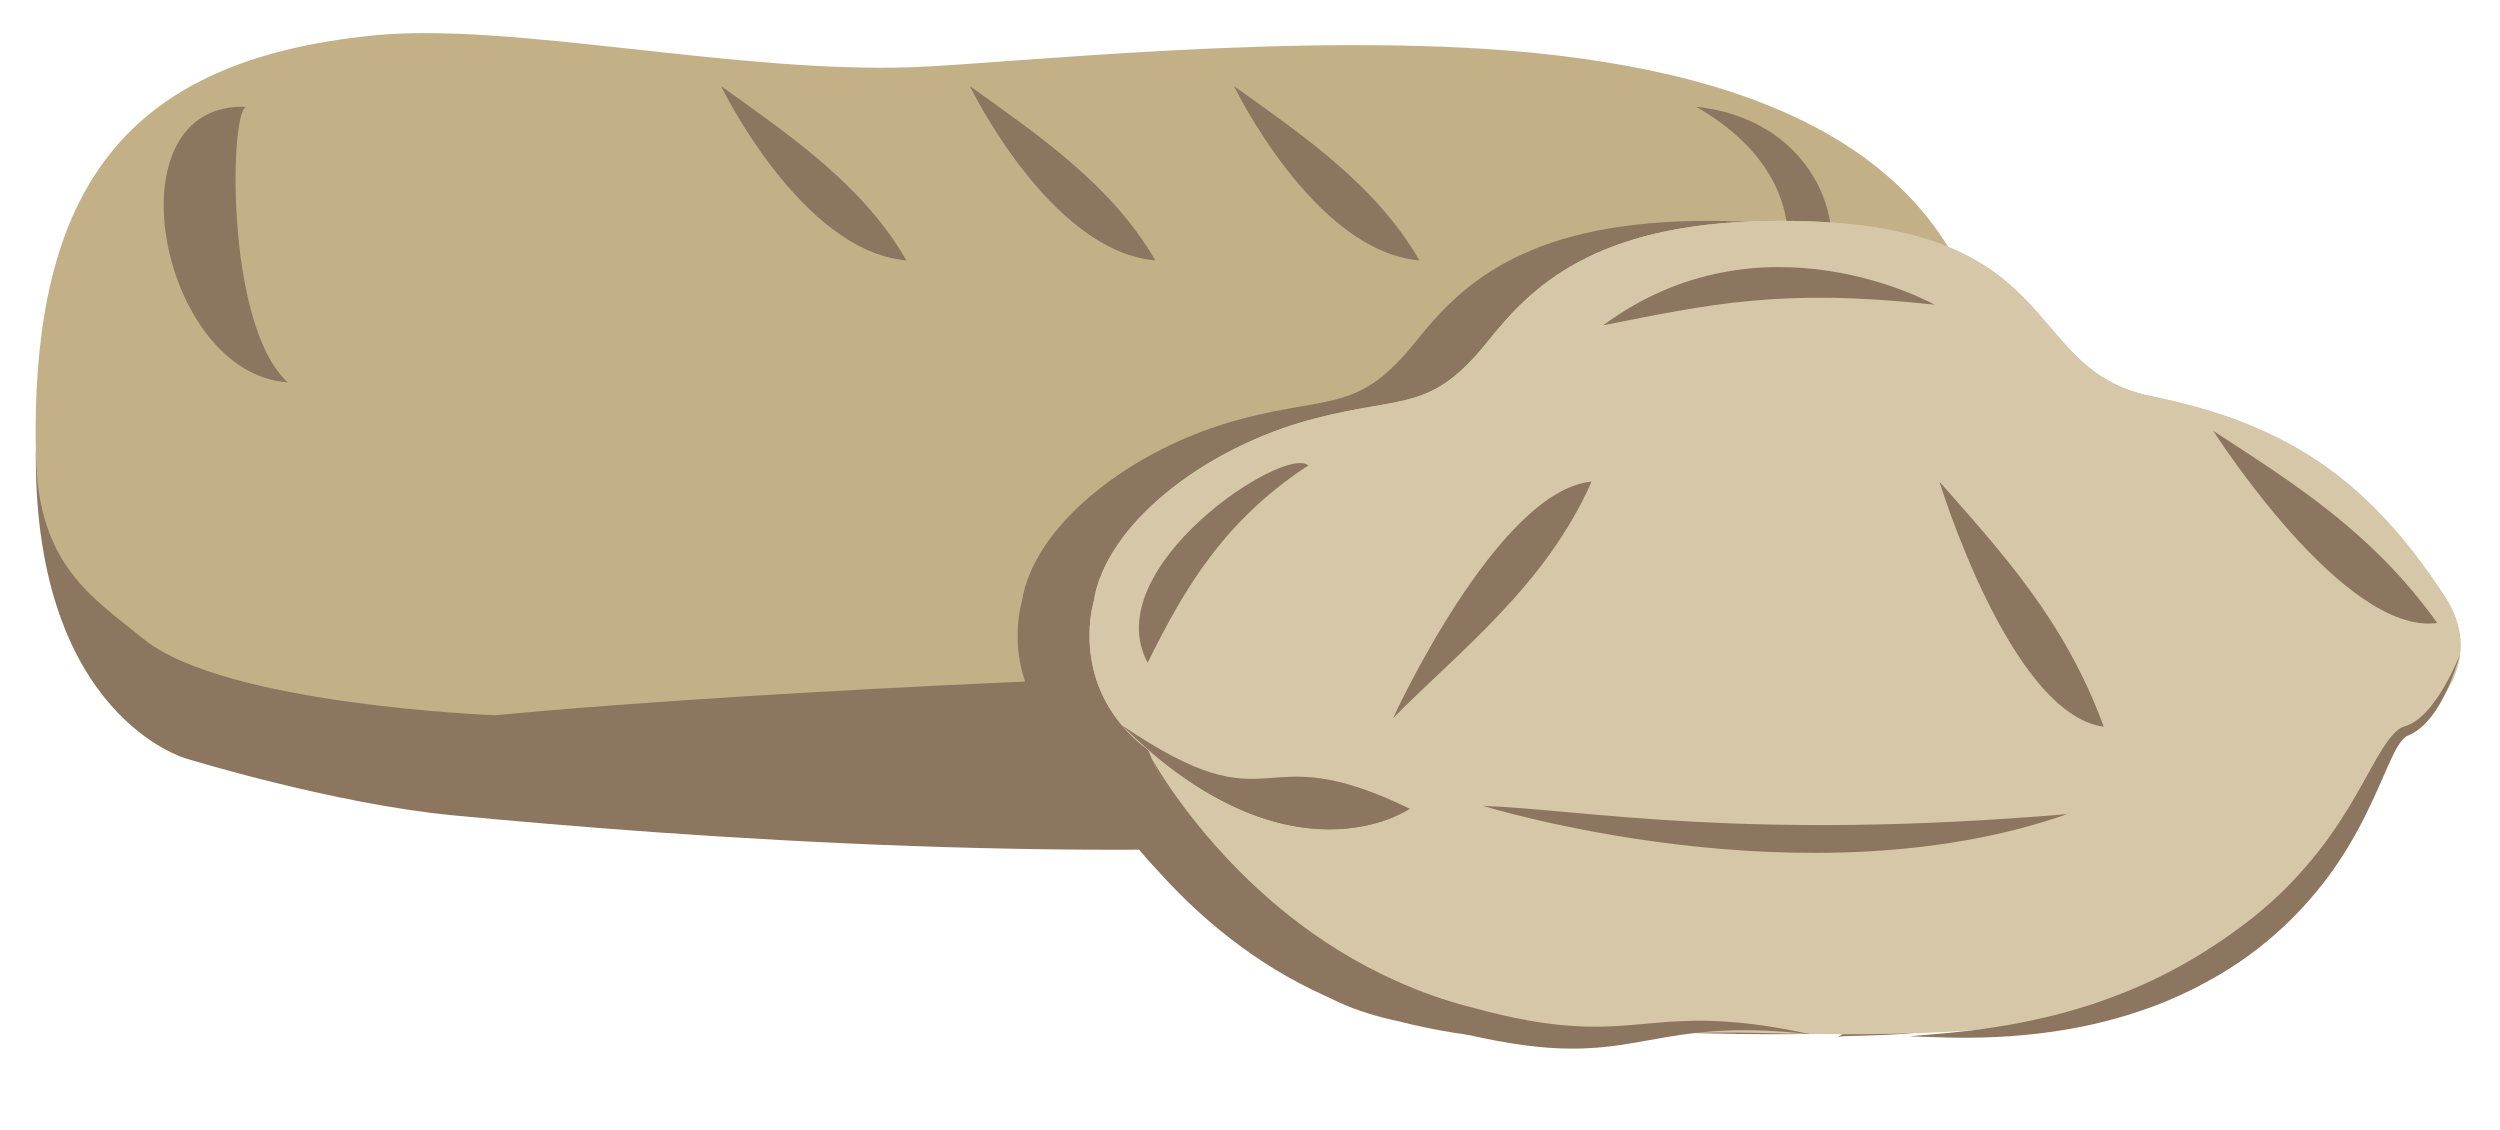
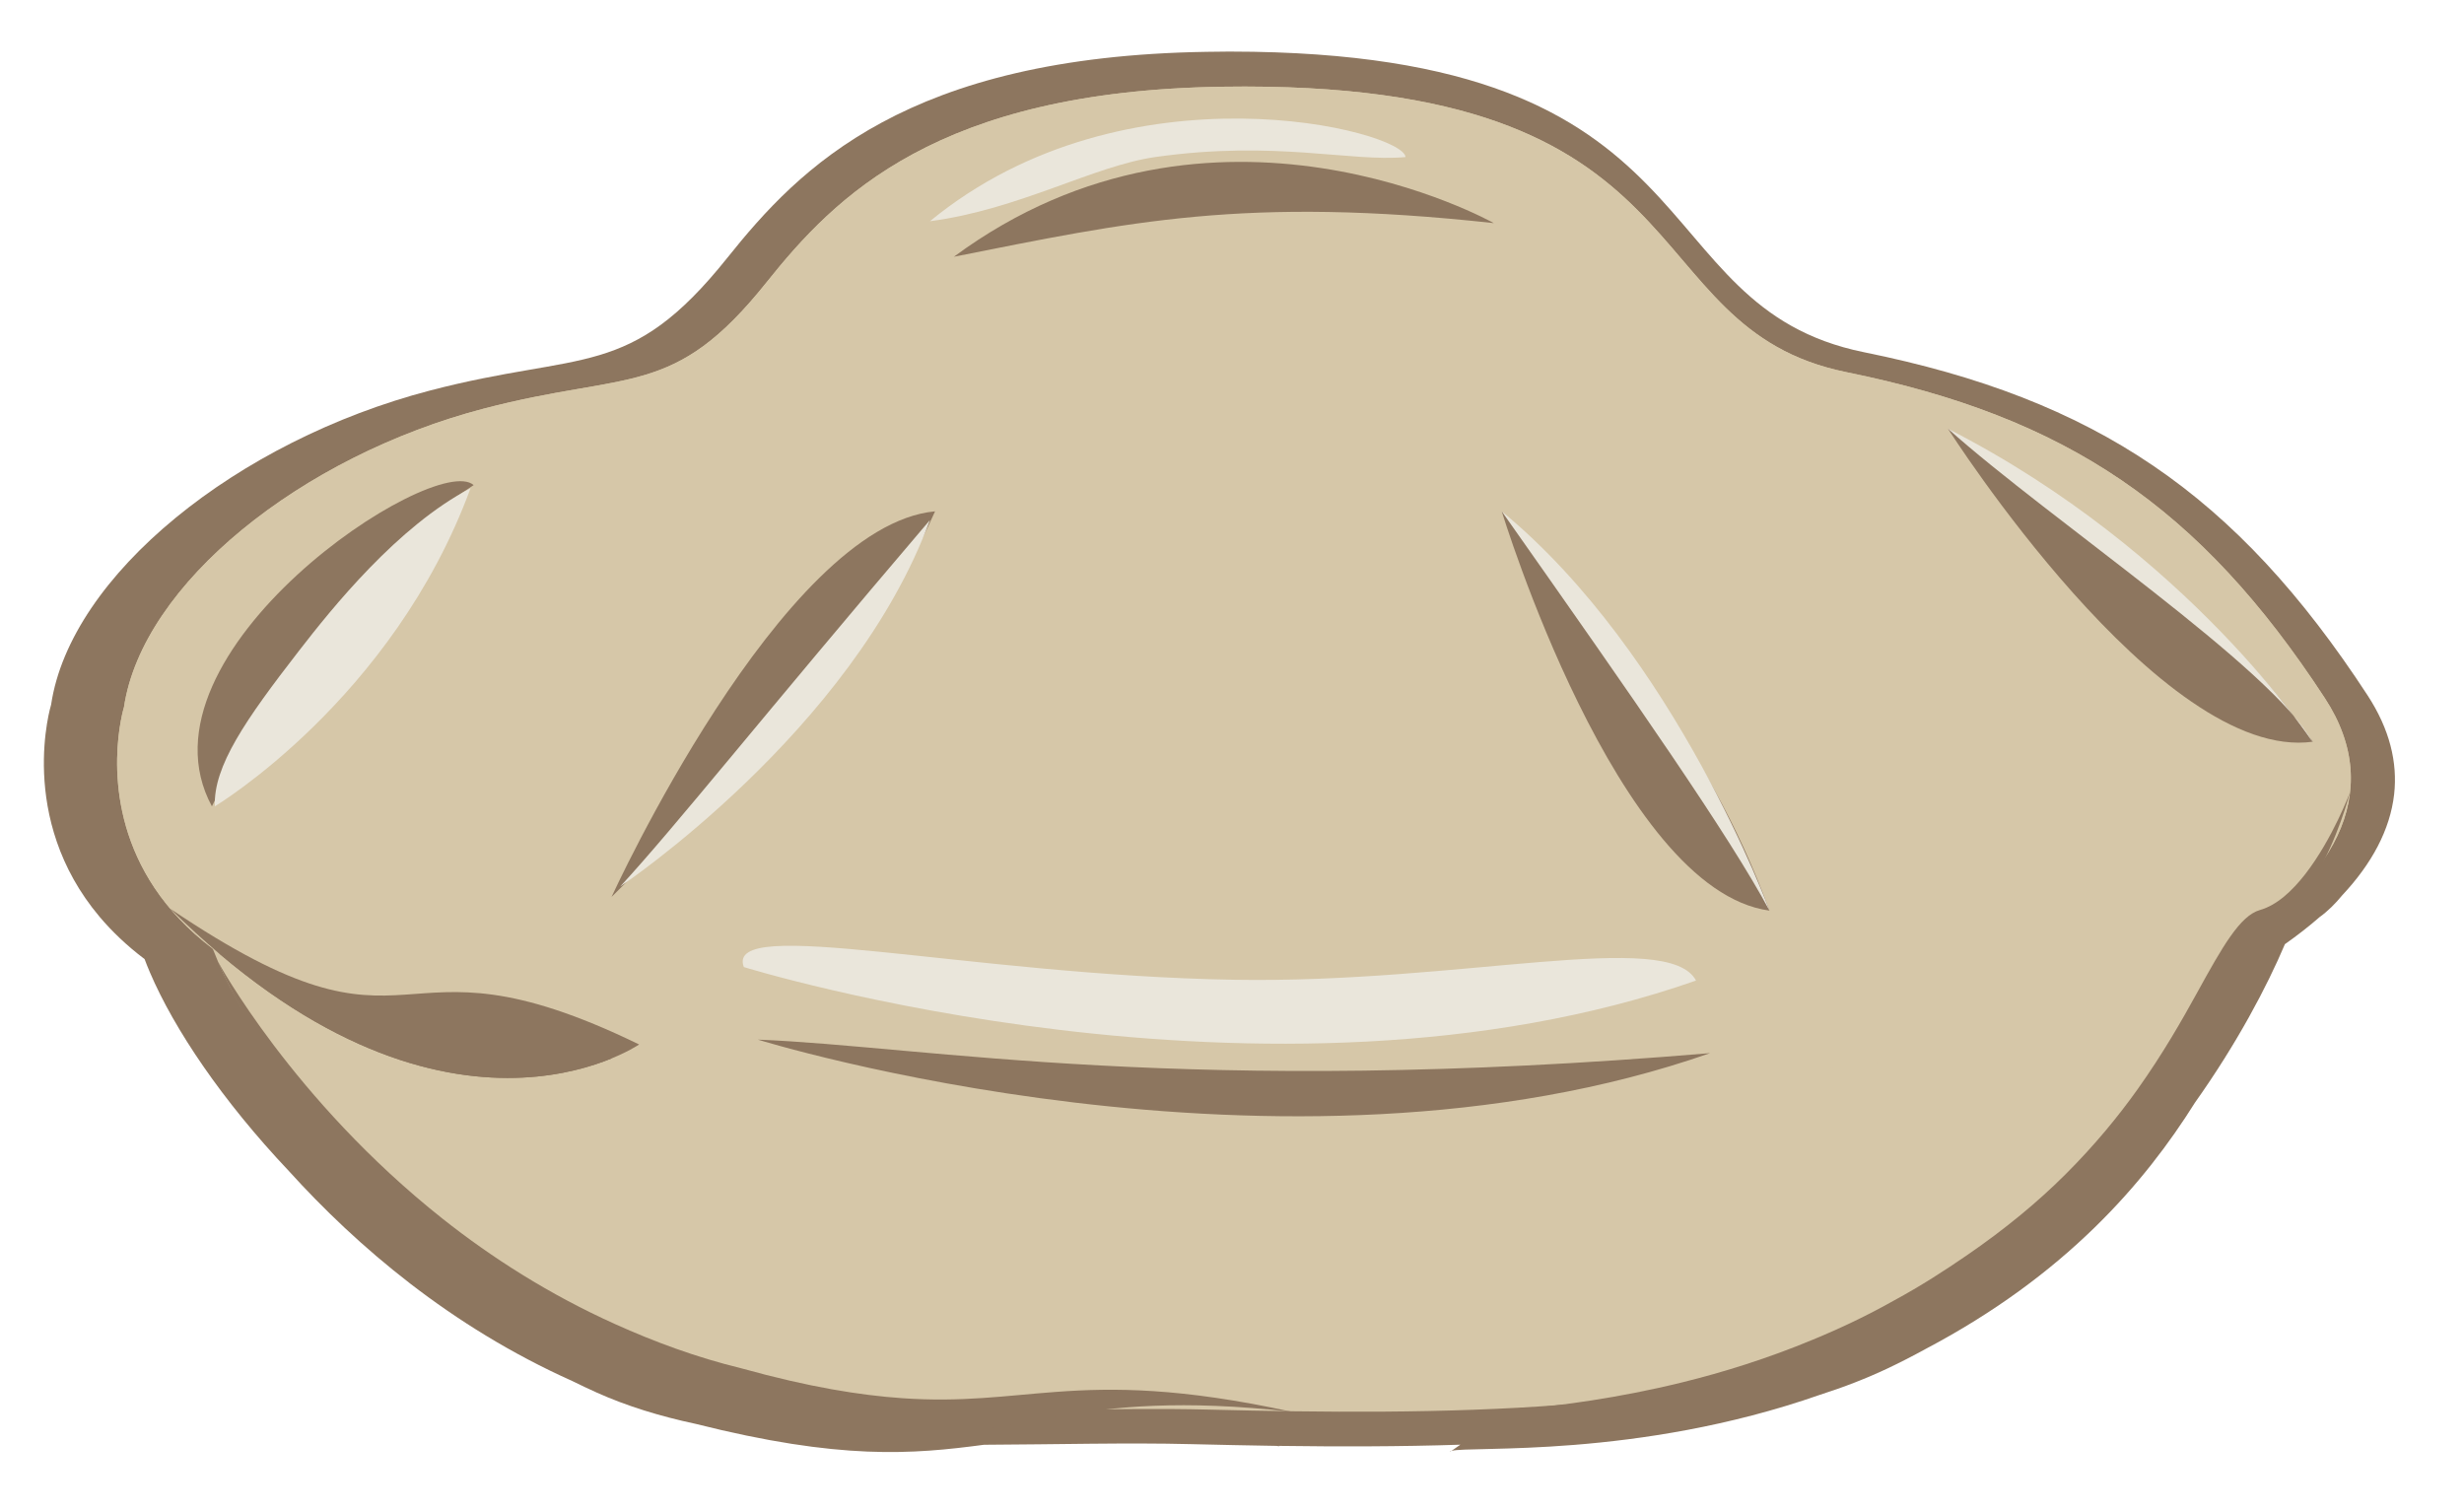
- <svg xmlns="http://www.w3.org/2000/svg" width="100%" height="100%" viewBox="0 0 31 14" version="1.1" xml:space="preserve" style="fill-rule:evenodd;clip-rule:evenodd;stroke-linejoin:round;stroke-miterlimit:2;">
-   <rect id="Tavola-da-disegno4" x="-0" y="-0" width="30.696" height="13.329" style="fill:none;" />
+ <svg xmlns="http://www.w3.org/2000/svg" width="100%" height="100%" viewBox="0 0 31 19" version="1.1" xml:space="preserve" style="fill-rule:evenodd;clip-rule:evenodd;stroke-linejoin:round;stroke-miterlimit:2;">
+   <rect id="Tavola-da-disegno4" x="-0" y="0.601" width="30.696" height="17.774" style="fill:none;" />
  <g>
    <g>
-       <g>
-         <path d="M2.314,9.408c-0,-0 -1.881,-0.513 -1.87,-3.768c-0,-0.015 -0.01,-2.046 2.415,-2.651c1.452,-0.363 5.652,-0.796 6.559,-0.809c2.439,-0.034 14.932,-0.429 15.322,2.807c0.084,0.697 0.055,1.17 -0.051,1.743c-0.385,2.086 -0.872,3.098 -6.329,3.615c-4.597,0.435 -9.944,0.032 -12.743,-0.235c-1.472,-0.14 -3.303,-0.702 -3.303,-0.702Z" style="fill:#8d765f;" />
-         <path d="M6.145,8.869c0,0 -3.346,-0.124 -4.36,-0.942c-0.651,-0.525 -1.307,-0.924 -1.339,-2.259c-0.081,-3.366 1.136,-4.925 4.19,-5.229c1.699,-0.169 4.486,0.475 6.691,0.394c1.121,-0.041 4.858,-0.452 7.645,-0.182c3.273,0.318 5.571,1.508 5.771,4.34c0.081,1.158 0.171,2.596 -0.619,3.271c-1.921,1.641 -3.518,-0.074 -8.281,0.073c-6.413,0.198 -9.698,0.534 -9.698,0.534Z" style="fill:#c3b086;" />
-       </g>
-       <path d="M8.941,1.067c0,0 0.99,2.051 2.299,2.162c-0.541,-0.938 -1.441,-1.546 -2.299,-2.162Z" style="fill:#8d765f;" />
-       <path d="M12.026,1.067c0,0 0.99,2.051 2.3,2.162c-0.542,-0.938 -1.442,-1.546 -2.3,-2.162Z" style="fill:#8d765f;" />
-       <path d="M15.301,1.067c0,0 0.99,2.051 2.3,2.162c-0.542,-0.938 -1.441,-1.546 -2.3,-2.162Z" style="fill:#8d765f;" />
-       <path d="M21.032,1.324c1.909,1.097 0.895,2.805 0.71,2.84c1.487,-0.224 1.281,-2.63 -0.71,-2.84Z" style="fill:#8d765f;" />
-       <path d="M3.568,4.741c-0.793,-0.724 -0.717,-3.479 -0.502,-3.416c-1.736,-0.083 -1.099,3.309 0.502,3.416Z" style="fill:#8d765f;" />
-     </g>
-     <g>
-       <path d="M21.202,2.739c3.57,0.002 2.932,1.839 4.579,2.173c1.673,0.34 2.688,1.022 3.641,2.482c0.16,0.245 0.218,0.485 0.192,0.715l-0,0l-0,0c-0.029,0.258 -0.162,0.503 -0.375,0.73c-0.05,0.061 -0.104,0.115 -0.163,0.157c-0.077,0.067 -0.161,0.133 -0.251,0.197c-0.13,0.306 -0.345,0.715 -0.651,1.146c-0.362,0.577 -0.933,1.246 -1.951,1.782l0,0c-0.089,0.049 -0.18,0.096 -0.274,0.14c-0.151,0.072 -0.314,0.135 -0.486,0.19c-1.325,0.464 -2.533,0.368 -2.665,0.406l-0.012,0.008c-0,-0.003 0.004,-0.006 0.012,-0.008l0.064,-0.045c-0.438,0.014 -0.882,0.015 -1.315,0.009l0.009,0.003c-0.008,-0.001 -0.016,-0.002 -0.024,-0.003c-0.209,-0.003 -0.416,-0.008 -0.619,-0.013c-0.459,-0.011 -0.973,0.003 -1.496,0.005c-0.519,0.068 -1.038,0.112 -2.088,-0.152l0,-0c-0.256,-0.055 -0.496,-0.128 -0.713,-0.226c-0.059,-0.027 -0.118,-0.055 -0.176,-0.083c-0.88,-0.394 -1.558,-0.975 -2.049,-1.518c-0.484,-0.512 -0.83,-1.028 -1.005,-1.436l0,0l0,0c-0.014,-0.033 -0.027,-0.066 -0.039,-0.097c-0.129,-0.098 -0.236,-0.201 -0.325,-0.306l0,0l0,0l0,0c-0.604,-0.715 -0.351,-1.534 -0.351,-1.534c0.139,-0.937 1.346,-1.908 2.74,-2.271c1.106,-0.289 1.441,-0.073 2.15,-0.961c0.524,-0.656 1.299,-1.456 3.468,-1.489c0.052,-0.001 0.102,-0.001 0.152,-0.001l0.021,-0Z" style="fill:#8d765f;" />
+       <path d="M15.486,0.649c6.21,0.004 5.1,3.2 7.965,3.782c2.912,0.59 4.678,1.778 6.336,4.317c0.278,0.426 0.379,0.844 0.334,1.245l-0,0l-0,0c-0.051,0.448 -0.283,0.875 -0.652,1.269c-0.087,0.106 -0.182,0.201 -0.284,0.274c-0.134,0.117 -0.28,0.231 -0.438,0.342c-0.226,0.533 -0.6,1.244 -1.132,1.994c-0.629,1.003 -1.623,2.169 -3.393,3.101l-0,-0c-0.155,0.085 -0.314,0.167 -0.477,0.244c-0.263,0.124 -0.546,0.234 -0.847,0.33c-2.305,0.807 -4.407,0.64 -4.637,0.706l-0.02,0.014c-0,-0.005 0.007,-0.01 0.02,-0.014l0.112,-0.078c-0.762,0.025 -1.534,0.025 -2.287,0.015l0.016,0.006c-0.014,-0.002 -0.028,-0.004 -0.042,-0.006c-0.364,-0.006 -0.724,-0.013 -1.077,-0.022c-0.799,-0.02 -1.693,0.004 -2.603,0.008c-0.903,0.12 -1.806,0.196 -3.632,-0.264l-0.001,-0c-0.444,-0.095 -0.862,-0.223 -1.24,-0.393c-0.104,-0.047 -0.206,-0.095 -0.307,-0.145c-1.531,-0.685 -2.71,-1.697 -3.565,-2.641c-0.842,-0.89 -1.444,-1.788 -1.748,-2.498l0,0l0,0c-0.025,-0.057 -0.047,-0.114 -0.068,-0.169c-0.225,-0.17 -0.411,-0.349 -0.565,-0.531l-0,-0l-0,-0l-0,-0c-1.05,-1.245 -0.611,-2.67 -0.611,-2.67c0.243,-1.629 2.342,-3.319 4.767,-3.952c1.925,-0.503 2.508,-0.127 3.741,-1.67c0.912,-1.142 2.26,-2.533 6.034,-2.591c0.089,-0.002 0.177,-0.002 0.264,-0.003l0.037,0Z" style="fill:#8d765f;" />
    </g>
    <g>
      <g>
-         <path d="M29.864,8.749c-0,-0 0.497,-1.71 -3.546,-1.759c-1.915,-1.56 -7.348,-1.101 -8.263,-0.132c-2.284,0.07 -4.255,0.874 -3.869,2.285c0.233,0.848 1.488,2.463 3.321,3.292c1.154,0.521 2.956,0.34 4.298,0.373c1.74,0.043 3.793,0.042 5.036,-0.547c2.012,-0.953 2.945,-3.049 3.023,-3.512Z" style="fill:#d6c7a8;" />
-         <path d="M29.426,9.062c-0.123,-0.541 -0.74,-1.614 -3.218,-1.641c-1.836,-1.419 -7.014,-0.865 -7.892,0.016c-1.706,0.05 -3.547,0.822 -3.863,1.582c-0.408,-0.973 1.79,-1.81 3.835,-1.87c0.877,-0.881 6.084,-1.299 7.92,0.119c3.407,0.039 3.294,1.453 3.218,1.794Z" style="fill:#8d765f;" />
-         <path d="M26.28,7.897c-0,-0 -1.169,2.266 -2.231,2.355c0.517,-1.039 1.486,-1.686 2.231,-2.355Z" style="fill:#8d765f;" />
-         <path d="M20.128,10.264c0,-0 -0.804,-2.306 -1.858,-2.427c0.439,1.053 1.165,1.736 1.858,2.427Z" style="fill:#8d765f;" />
+         <path d="M28.506,11.024c0,-0 0.823,-2.827 -5.86,-2.907c-3.167,-2.579 -12.147,-1.821 -13.66,-0.219c-3.775,0.115 -7.034,1.445 -6.394,3.777c0.384,1.402 2.46,4.071 5.489,5.441c1.907,0.863 4.885,0.562 7.104,0.617c2.876,0.072 6.269,0.07 8.324,-0.903c3.326,-1.577 4.868,-5.04 4.997,-5.806Z" style="fill:#d6c7a8;" />
+         <path d="M27.782,11.541c-0.202,-0.895 -1.223,-2.667 -5.319,-2.713c-3.034,-2.344 -11.594,-1.43 -13.044,0.027c-2.821,0.083 -5.864,1.359 -6.386,2.616c-0.675,-1.61 2.959,-2.993 6.339,-3.092c1.45,-1.457 10.056,-2.147 13.091,0.197c5.632,0.063 5.446,2.402 5.319,2.965Z" style="fill:#8d765f;" />
+         <path d="M22.582,9.615c-0,0 -1.932,3.746 -3.688,3.893c0.856,-1.717 2.457,-2.787 3.688,-3.893Z" style="fill:#8d765f;" />
+         <path d="M12.414,13.527c-0,0 -1.329,-3.811 -3.073,-4.01c0.726,1.741 1.927,2.869 3.073,4.01Z" style="fill:#8d765f;" />
      </g>
      <g>
-         <path d="M13.562,7.461c-0,-0 -0.771,2.503 3.607,2.578c2.07,1.957 7.954,1.404 8.948,0.196c2.474,-0.079 5.15,-1.381 4.197,-2.841c-0.954,-1.46 -1.969,-2.142 -3.642,-2.482c-1.673,-0.339 -0.988,-2.23 -4.751,-2.172c-2.17,0.033 -2.944,0.833 -3.469,1.489c-0.709,0.888 -1.043,0.672 -2.15,0.961c-1.394,0.363 -2.6,1.334 -2.74,2.271Z" style="fill:#d6c7a8;" />
-         <path d="M17.273,8.907c0,-0 1.293,-2.828 2.463,-2.935c-0.574,1.296 -1.642,2.101 -2.463,2.935Z" style="fill:#8d765f;" />
-         <path d="M24.049,5.972c-0,-0 0.877,2.884 2.037,3.039c-0.48,-1.318 -1.277,-2.174 -2.037,-3.039Z" style="fill:#8d765f;" />
-         <path d="M27.445,5.343c0,0 1.618,2.544 2.777,2.382c-0.815,-1.141 -1.812,-1.751 -2.777,-2.382Z" style="fill:#8d765f;" />
-         <path d="M16.223,5.772c-0.293,-0.263 -2.626,1.272 -1.992,2.445c0.463,-0.936 0.955,-1.767 1.992,-2.445Z" style="fill:#8d765f;" />
-         <path d="M23.988,3.778c-0,0 -2.134,-1.203 -4.109,0.256c1.333,-0.264 2.211,-0.463 4.109,-0.256Z" style="fill:#8d765f;" />
-         <path d="M18.387,9.992c-0,0 3.996,1.242 7.247,0.103c-3.993,0.337 -5.963,-0.052 -7.247,-0.103Z" style="fill:#8d765f;" />
-         <path d="M17.483,10.029c-0,0 -1.488,1.024 -3.57,-1.034c1.958,1.324 1.608,0.08 3.57,1.034Z" style="fill:#8d765f;" />
+         <path d="M1.56,8.895c-0,-0 -1.275,4.137 5.962,4.262c3.421,3.233 13.148,2.32 14.791,0.323c4.089,-0.13 8.513,-2.283 6.937,-4.696c-1.576,-2.413 -3.254,-3.541 -6.02,-4.102c-2.766,-0.562 -1.633,-3.686 -7.854,-3.591c-3.585,0.055 -4.866,1.377 -5.733,2.462c-1.171,1.467 -1.725,1.109 -3.554,1.587c-2.304,0.602 -4.298,2.207 -4.529,3.755Z" style="fill:#d6c7a8;" />
+         <path d="M7.694,11.284c0,0 2.137,-4.674 4.07,-4.851c-0.947,2.143 -2.713,3.474 -4.07,4.851Z" style="fill:#8d765f;" />
+         <path d="M18.894,6.433c0,0 1.45,4.767 3.368,5.023c-0.793,-2.178 -2.111,-3.592 -3.368,-5.023Z" style="fill:#8d765f;" />
+         <path d="M24.508,5.394c-0,0 2.674,4.205 4.591,3.937c-1.348,-1.886 -2.997,-2.895 -4.591,-3.937Z" style="fill:#8d765f;" />
+         <path d="M5.959,6.103c-0.485,-0.435 -4.341,2.103 -3.293,4.041c0.764,-1.547 1.579,-2.921 3.293,-4.041Z" style="fill:#8d765f;" />
+         <path d="M18.794,2.807c-0,0 -3.528,-1.988 -6.793,0.423c2.204,-0.437 3.655,-0.766 6.793,-0.423Z" style="fill:#8d765f;" />
+         <path d="M9.535,13.079c-0,-0 6.605,2.052 11.98,0.17c-6.601,0.557 -9.857,-0.086 -11.98,-0.17Z" style="fill:#8d765f;" />
+         <path d="M8.041,13.14c-0,-0 -2.459,1.693 -5.9,-1.709c3.236,2.187 2.658,0.131 5.9,1.709Z" style="fill:#8d765f;" />
      </g>
      <g>
-         <path d="M13.562,7.461c-0,-0 -0.771,2.503 3.607,2.578c2.07,1.957 7.954,1.404 8.948,0.196c2.474,-0.079 5.15,-1.381 4.197,-2.841c-0.954,-1.46 -1.969,-2.142 -3.642,-2.482c-1.673,-0.339 -0.988,-2.23 -4.751,-2.172c-2.17,0.033 -2.944,0.833 -3.469,1.489c-0.709,0.888 -1.043,0.672 -2.15,0.961c-1.394,0.363 -2.6,1.334 -2.74,2.271Z" style="fill:#d6c7a8;" />
-         <path d="M17.273,8.907c0,-0 1.293,-2.828 2.463,-2.935c-0.574,1.296 -1.642,2.101 -2.463,2.935Z" style="fill:#8d765f;" />
-         <path d="M24.049,5.972c-0,-0 0.877,2.884 2.037,3.039c-0.48,-1.318 -1.277,-2.174 -2.037,-3.039Z" style="fill:#8d765f;" />
-         <path d="M27.445,5.343c0,0 1.618,2.544 2.777,2.382c-0.815,-1.141 -1.812,-1.751 -2.777,-2.382Z" style="fill:#8d765f;" />
-         <path d="M16.223,5.772c-0.293,-0.263 -2.626,1.272 -1.992,2.445c0.463,-0.936 0.955,-1.767 1.992,-2.445Z" style="fill:#8d765f;" />
-         <path d="M23.988,3.778c-0,0 -2.134,-1.203 -4.109,0.256c1.333,-0.264 2.211,-0.463 4.109,-0.256Z" style="fill:#8d765f;" />
-         <path d="M18.387,9.992c-0,0 3.996,1.242 7.247,0.103c-3.993,0.337 -5.963,-0.052 -7.247,-0.103Z" style="fill:#8d765f;" />
-         <path d="M17.483,10.029c-0,0 -1.488,1.024 -3.57,-1.034c1.958,1.324 1.608,0.08 3.57,1.034Z" style="fill:#8d765f;" />
+         <path d="M1.56,8.895c-0,-0 -1.275,4.137 5.962,4.262c3.421,3.233 13.148,2.32 14.791,0.323c4.089,-0.13 8.513,-2.283 6.937,-4.696c-1.576,-2.413 -3.254,-3.541 -6.02,-4.102c-2.766,-0.562 -1.633,-3.686 -7.854,-3.591c-3.585,0.055 -4.866,1.377 -5.733,2.462c-1.171,1.467 -1.725,1.109 -3.554,1.587c-2.304,0.602 -4.298,2.207 -4.529,3.755Z" style="fill:#d6c7a8;" />
+         <path d="M7.694,11.284c0,0 2.137,-4.674 4.07,-4.851c-0.947,2.143 -2.713,3.474 -4.07,4.851Z" style="fill:#8d765f;" />
+         <path d="M18.894,6.433c0,0 1.45,4.767 3.368,5.023c-0.793,-2.178 -2.111,-3.592 -3.368,-5.023Z" style="fill:#8d765f;" />
+         <path d="M24.508,5.394c-0,0 2.674,4.205 4.591,3.937c-1.348,-1.886 -2.997,-2.895 -4.591,-3.937Z" style="fill:#8d765f;" />
+         <path d="M5.959,6.103c-0.485,-0.435 -4.341,2.103 -3.293,4.041c0.764,-1.547 1.579,-2.921 3.293,-4.041Z" style="fill:#8d765f;" />
+         <path d="M18.794,2.807c-0,0 -3.528,-1.988 -6.793,0.423c2.204,-0.437 3.655,-0.766 6.793,-0.423Z" style="fill:#8d765f;" />
+         <path d="M9.535,13.079c-0,-0 6.605,2.052 11.98,0.17c-6.601,0.557 -9.857,-0.086 -11.98,-0.17Z" style="fill:#8d765f;" />
+         <path d="M9.358,12.166c0,-0 6.605,2.052 11.98,0.17c-0.347,-0.657 -2.96,0.039 -5.813,-0.01c-3.352,-0.057 -6.413,-0.821 -6.167,-0.16Z" style="fill:#eae6db;" />
+         <path d="M7.803,11.153c0,0 2.919,-1.952 3.897,-4.611c-2.154,2.528 -3.181,3.833 -3.897,4.611Z" style="fill:#eae6db;" />
+         <path d="M2.703,10.144c0,0 2.24,-1.343 3.217,-4.002c-0.915,0.477 -1.742,1.507 -2.159,2.046c-0.671,0.866 -1.078,1.451 -1.058,1.956Z" style="fill:#eae6db;" />
+         <path d="M17.683,1.976c-0.013,-0.329 -3.503,-1.231 -5.983,0.807c1.123,-0.147 2.059,-0.698 2.839,-0.808c1.508,-0.213 2.45,0.065 3.144,0.001Z" style="fill:#eae6db;" />
+         <path d="M22.262,11.456c-0,0 -1.18,-3.224 -3.368,-5.023c1.69,2.398 2.869,4.092 3.368,5.023Z" style="fill:#eae6db;" />
+         <path d="M29.099,9.343c-0,0 -1.546,-2.393 -4.591,-3.949c1.278,1.142 4.092,3.018 4.591,3.949Z" style="fill:#eae6db;" />
+         <path d="M8.041,13.14c-0,-0 -2.459,1.693 -5.9,-1.709c3.236,2.187 2.658,0.131 5.9,1.709Z" style="fill:#8d765f;" />
      </g>
-       <path d="M14.277,9.398c0,0 0.161,0.393 0.518,0.923c0.249,0.369 0.59,0.803 1.038,1.214c0.37,0.339 0.811,0.663 1.328,0.918c0.311,0.154 0.652,0.279 1.018,0.374c0.55,0.125 0.958,0.175 1.295,0.176c0.474,0.003 0.807,-0.079 1.203,-0.145c0.427,-0.072 0.926,-0.127 1.77,-0.034c-0.843,-0.183 -1.353,-0.183 -1.792,-0.151c-0.387,0.029 -0.713,0.08 -1.17,0.048c-0.32,-0.022 -0.705,-0.083 -1.223,-0.226c-0.345,-0.085 -0.664,-0.203 -0.962,-0.337c-0.501,-0.226 -0.938,-0.505 -1.313,-0.803c-1.143,-0.904 -1.71,-1.957 -1.71,-1.957Z" style="fill:#8d765f;" />
-       <path d="M30.505,8.109c0,0 -0.131,0.353 -0.342,0.624c-0.098,0.128 -0.214,0.236 -0.344,0.273c-0.152,0.044 -0.286,0.281 -0.478,0.63c-0.117,0.212 -0.26,0.464 -0.453,0.735c-0.15,0.209 -0.33,0.428 -0.55,0.649c-0.209,0.208 -0.456,0.413 -0.749,0.614c-0.168,0.115 -0.349,0.232 -0.551,0.342c-0.206,0.116 -0.415,0.215 -0.622,0.3c-0.343,0.143 -0.68,0.248 -0.994,0.325c-0.985,0.242 -1.748,0.218 -1.745,0.264c0.002,-0.046 0.767,0.074 1.782,-0.073c0.333,-0.048 0.691,-0.126 1.057,-0.248c0.224,-0.074 0.45,-0.167 0.675,-0.278c0.217,-0.11 0.416,-0.225 0.594,-0.348c0.312,-0.215 0.568,-0.447 0.781,-0.68c0.224,-0.243 0.4,-0.489 0.542,-0.722c0.179,-0.293 0.304,-0.567 0.405,-0.795c0.086,-0.195 0.152,-0.356 0.22,-0.467c0.041,-0.066 0.078,-0.114 0.125,-0.132c0.144,-0.057 0.269,-0.189 0.367,-0.346c0.185,-0.296 0.28,-0.667 0.28,-0.667Z" style="fill:#8d765f;" />
+       <path d="M2.742,12.097c0,-0 0.266,0.649 0.856,1.524c0.411,0.61 0.976,1.328 1.716,2.008c0.612,0.56 1.34,1.095 2.194,1.518c0.515,0.255 1.078,0.46 1.683,0.618c0.91,0.206 1.583,0.288 2.142,0.291c0.783,0.004 1.333,-0.131 1.988,-0.241c0.706,-0.118 1.53,-0.209 2.926,-0.055c-1.394,-0.303 -2.238,-0.303 -2.962,-0.249c-0.641,0.047 -1.18,0.132 -1.935,0.079c-0.529,-0.037 -1.166,-0.138 -2.02,-0.375c-0.571,-0.139 -1.099,-0.335 -1.591,-0.557c-0.829,-0.373 -1.551,-0.835 -2.171,-1.326c-1.888,-1.496 -2.826,-3.235 -2.826,-3.235Z" style="fill:#8d765f;" />
+       <path d="M29.566,9.966c0,0 -0.216,0.584 -0.564,1.032c-0.164,0.21 -0.355,0.39 -0.571,0.451c-0.25,0.072 -0.472,0.464 -0.789,1.04c-0.193,0.351 -0.431,0.768 -0.749,1.215c-0.247,0.347 -0.545,0.709 -0.91,1.073c-0.345,0.344 -0.753,0.683 -1.237,1.015c-0.278,0.191 -0.578,0.385 -0.91,0.565c-0.342,0.193 -0.687,0.356 -1.029,0.497c-0.567,0.236 -1.123,0.409 -1.643,0.537c-1.629,0.401 -2.889,0.361 -2.885,0.437c0.005,-0.077 1.269,0.122 2.946,-0.121c0.55,-0.079 1.142,-0.209 1.747,-0.41c0.371,-0.123 0.744,-0.277 1.117,-0.459c0.358,-0.183 0.686,-0.372 0.981,-0.575c0.516,-0.356 0.938,-0.741 1.29,-1.124c0.37,-0.404 0.661,-0.809 0.897,-1.195c0.295,-0.484 0.502,-0.936 0.669,-1.314c0.142,-0.322 0.251,-0.588 0.364,-0.771c0.068,-0.109 0.129,-0.189 0.206,-0.219c0.239,-0.094 0.445,-0.312 0.607,-0.571c0.306,-0.489 0.463,-1.103 0.463,-1.103Z" style="fill:#8d765f;" />
    </g>
  </g>
</svg>
